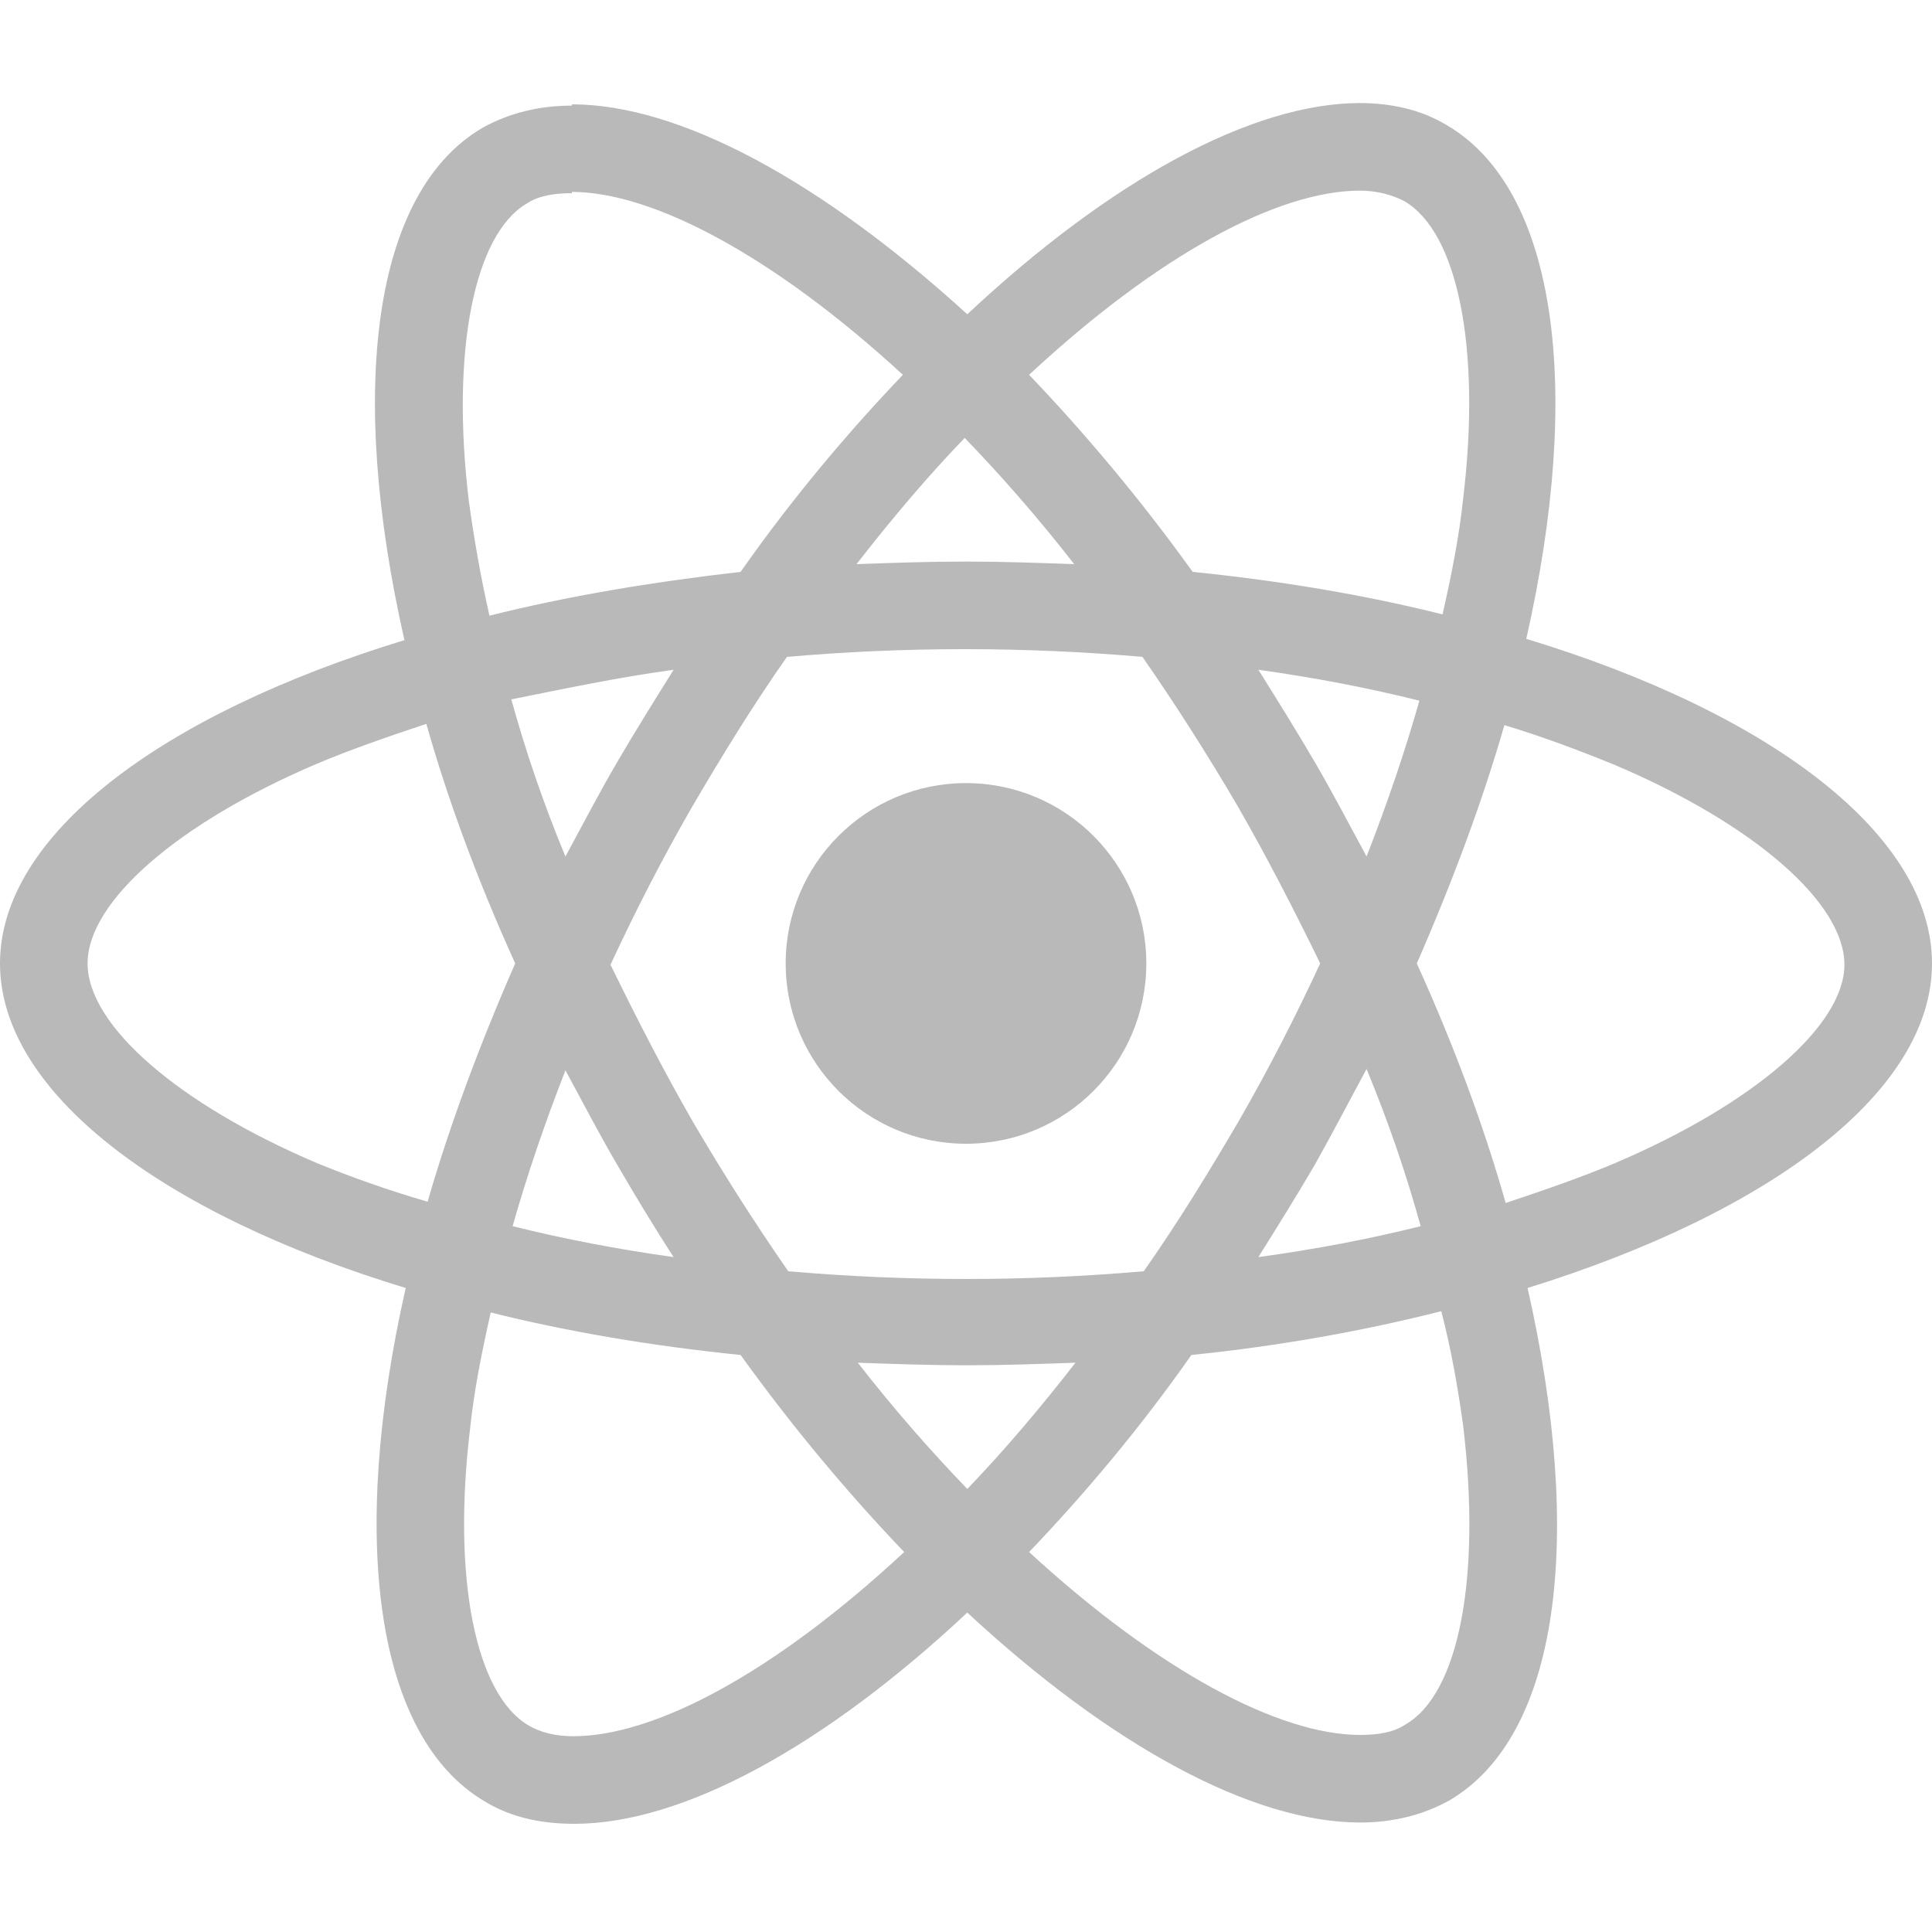
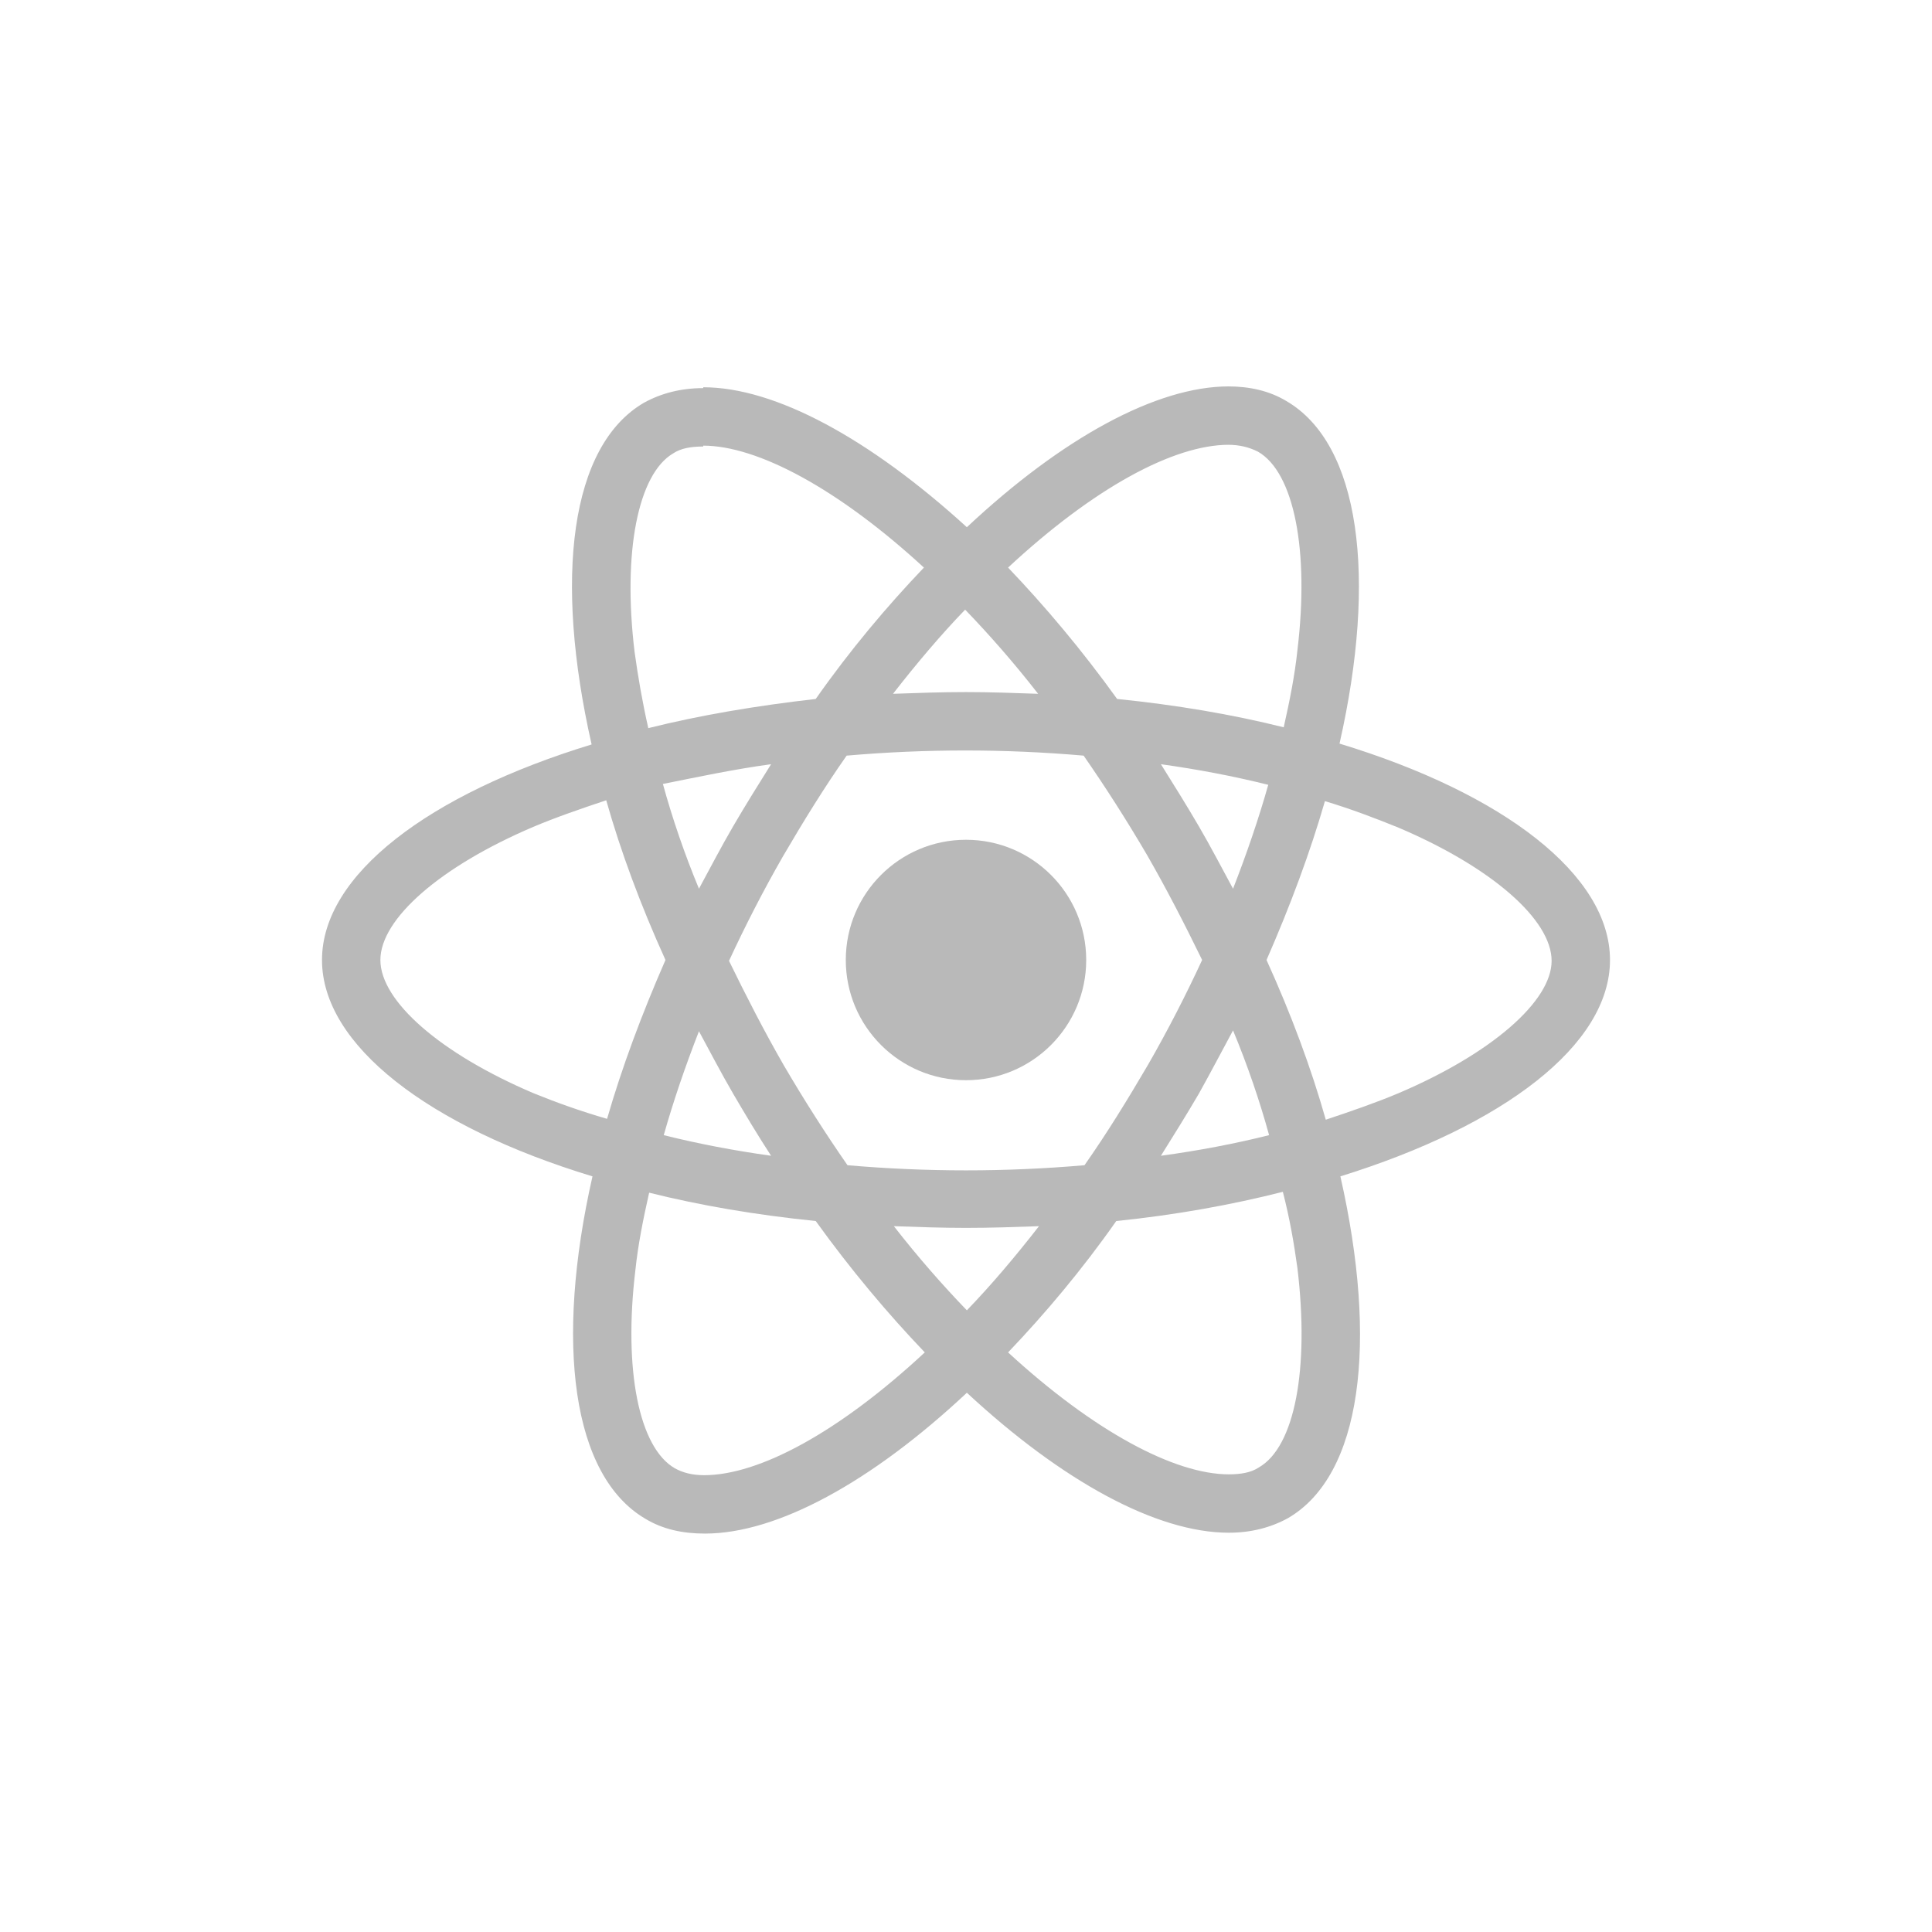
<svg xmlns="http://www.w3.org/2000/svg" width="150" height="150" viewBox="0 0 150 150" fill="none">
-   <path d="M150 74.8C150 64.9 137.6 55.4 118.5 49.6C122.9 30.2 120.9 14.7 112.3 9.7C110.3 8.5 108 8 105.5 8V14.8C106.9 14.8 108 15.1 109 15.6C113.2 18 115 27.1 113.6 38.7C113.3 41.6 112.7 44.6 112 47.7C106 46.2 99.5 45.1 92.6 44.4C88.5 38.7 84.2 33.6 79.9 29.1C89.9 19.8 99.2 14.8 105.6 14.8V8C97.2 8 86.2 14 75.1 24.4C63.8 14.1 52.8 8.1 44.4 8.1V14.9C50.7 14.9 60.1 19.9 70.1 29.1C65.8 33.6 61.5 38.7 57.5 44.4C50.5 45.2 44 46.3 38 47.8C37.3 44.7 36.8 41.8 36.4 38.9C35 27.3 36.8 18.2 40.9 15.8C41.8 15.2 43 15 44.4 15V8.2C41.8 8.2 39.5 8.8 37.5 9.9C28.9 14.9 27 30.3 31.4 49.7C12.4 55.5 0 64.9 0 74.8C0 84.7 12.4 94.2 31.5 100C27.1 119.4 29.1 134.9 37.7 139.9C39.7 141.1 42 141.6 44.6 141.6C53 141.6 64 135.6 75.1 125.2C86.2 135.5 97.2 141.5 105.6 141.5C108.2 141.5 110.5 140.9 112.5 139.8C121.1 134.8 123 119.4 118.6 100C137.6 94.1 150 84.7 150 74.8ZM110.2 54.4C109.1 58.3 107.7 62.4 106.1 66.5C104.8 64.1 103.5 61.6 102.1 59.2C100.7 56.8 99.2 54.4 97.7 52C102 52.6 106.2 53.4 110.2 54.4ZM96.2 87C93.8 91.1 91.4 95 88.8 98.7C84.2 99.1 79.6 99.3 75 99.3C70.4 99.3 65.8 99.1 61.2 98.7C58.7 95.1 56.2 91.2 53.8 87.1C51.5 83.1 49.4 79 47.4 74.9C49.3 70.8 51.4 66.7 53.7 62.7C56.1 58.6 58.5 54.7 61.1 51C65.7 50.6 70.3 50.4 74.9 50.4C79.5 50.4 84.1 50.6 88.7 51C91.2 54.6 93.7 58.5 96.1 62.6C98.4 66.6 100.5 70.7 102.5 74.8C100.6 78.9 98.5 83 96.2 87ZM106.1 83C107.8 87.1 109.2 91.2 110.3 95.2C106.3 96.2 102.1 97 97.7 97.6C99.2 95.2 100.7 92.8 102.1 90.4C103.5 87.9 104.8 85.4 106.1 83ZM75.1 115.6C72.3 112.7 69.4 109.4 66.6 105.8C69.4 105.9 72.2 106 75 106C77.9 106 80.7 105.9 83.5 105.8C80.7 109.4 77.9 112.7 75.1 115.6ZM52.3 97.6C48 97 43.8 96.2 39.8 95.2C40.9 91.3 42.3 87.2 43.9 83.1C45.2 85.5 46.5 88 47.9 90.4C49.3 92.8 50.8 95.3 52.3 97.6ZM74.9 34C77.7 36.9 80.6 40.2 83.4 43.8C80.6 43.7 77.8 43.6 75 43.6C72.1 43.6 69.3 43.7 66.5 43.8C69.3 40.2 72.1 36.9 74.9 34ZM52.3 52C50.8 54.4 49.3 56.8 47.9 59.2C46.5 61.6 45.2 64.1 43.9 66.5C42.2 62.4 40.8 58.3 39.7 54.3C43.7 53.5 47.9 52.6 52.3 52ZM24.6 90.3C13.8 85.7 6.8 79.6 6.8 74.8C6.8 70 13.8 63.9 24.6 59.3C27.2 58.2 30.1 57.2 33.1 56.2C34.8 62.2 37.1 68.4 40 74.8C37.2 81.2 34.9 87.4 33.2 93.3C30.1 92.4 27.3 91.4 24.6 90.3ZM41.1 134C36.9 131.6 35.1 122.5 36.5 110.9C36.8 108 37.4 105 38.1 101.9C44.1 103.4 50.6 104.5 57.5 105.2C61.6 110.9 65.9 116 70.2 120.5C60.2 129.8 50.9 134.8 44.5 134.8C43.1 134.8 42 134.5 41.1 134ZM113.6 110.7C115 122.4 113.3 131.5 109.1 133.9C108.2 134.5 107 134.7 105.6 134.7C99.3 134.7 89.9 129.7 79.9 120.5C84.2 116 88.5 110.9 92.5 105.2C99.4 104.5 106 103.3 111.9 101.8C112.7 104.9 113.2 107.8 113.6 110.7ZM125.4 90.3C122.8 91.4 119.9 92.4 116.9 93.4C115.2 87.4 112.9 81.2 110 74.8C112.8 68.4 115.1 62.2 116.8 56.3C119.8 57.2 122.7 58.3 125.4 59.4C136.2 64 143.2 70.1 143.2 74.9C143.2 79.6 136.2 85.7 125.4 90.3Z" fill="#B9B9B9" />
-   <path d="M75 88.8C82.732 88.8 89 82.532 89 74.8C89 67.068 82.732 60.8 75 60.8C67.268 60.8 61 67.068 61 74.8C61 82.532 67.268 88.8 75 88.8Z" fill="#B9B9B9" />
+   <path d="M125 74.533C125 67.933 116.733 61.6 104 57.733C106.933 44.8 105.6 34.467 99.867 31.133C98.533 30.333 97 30 95.333 30V34.533C96.267 34.533 97 34.733 97.667 35.067C100.467 36.667 101.667 42.733 100.733 50.467C100.533 52.4 100.133 54.4 99.667 56.467C95.667 55.467 91.333 54.733 86.733 54.267C84 50.467 81.133 47.067 78.267 44.067C84.933 37.867 91.133 34.533 95.4 34.533V30C89.8 30 82.467 34 75.067 40.933C67.533 34.067 60.2 30.067 54.6 30.067V34.6C58.8 34.6 65.067 37.933 71.733 44.067C68.867 47.067 66 50.467 63.333 54.267C58.667 54.8 54.333 55.533 50.333 56.533C49.867 54.467 49.533 52.533 49.267 50.6C48.333 42.867 49.533 36.8 52.267 35.2C52.867 34.8 53.667 34.667 54.6 34.667V30.133C52.867 30.133 51.333 30.533 50 31.267C44.267 34.6 43 44.867 45.933 57.8C33.267 61.667 25 67.933 25 74.533C25 81.133 33.267 87.467 46 91.333C43.067 104.267 44.4 114.6 50.133 117.933C51.467 118.733 53 119.067 54.733 119.067C60.333 119.067 67.667 115.067 75.067 108.133C82.467 115 89.8 119 95.4 119C97.133 119 98.667 118.6 100 117.867C105.733 114.533 107 104.267 104.067 91.333C116.733 87.4 125 81.133 125 74.533ZM98.467 60.933C97.733 63.533 96.8 66.267 95.733 69C94.867 67.4 94 65.733 93.067 64.133C92.133 62.533 91.133 60.933 90.133 59.333C93 59.733 95.8 60.267 98.467 60.933ZM89.133 82.667C87.533 85.4 85.933 88 84.2 90.467C81.133 90.733 78.067 90.867 75 90.867C71.933 90.867 68.867 90.733 65.8 90.467C64.133 88.067 62.467 85.467 60.867 82.733C59.333 80.067 57.933 77.333 56.6 74.6C57.867 71.867 59.267 69.133 60.8 66.467C62.4 63.733 64 61.133 65.733 58.667C68.8 58.4 71.867 58.267 74.933 58.267C78 58.267 81.067 58.4 84.133 58.667C85.8 61.067 87.467 63.667 89.067 66.4C90.6 69.067 92 71.8 93.333 74.533C92.067 77.267 90.667 80 89.133 82.667ZM95.733 80C96.867 82.733 97.8 85.467 98.533 88.133C95.867 88.8 93.067 89.333 90.133 89.733C91.133 88.133 92.133 86.533 93.067 84.933C94 83.267 94.867 81.6 95.733 80ZM75.067 101.733C73.2 99.8 71.267 97.6 69.4 95.2C71.267 95.267 73.133 95.333 75 95.333C76.933 95.333 78.8 95.267 80.667 95.2C78.8 97.6 76.933 99.8 75.067 101.733ZM59.867 89.733C57 89.333 54.2 88.8 51.533 88.133C52.267 85.533 53.2 82.8 54.267 80.067C55.133 81.667 56 83.333 56.933 84.933C57.867 86.533 58.867 88.2 59.867 89.733ZM74.933 47.333C76.8 49.267 78.733 51.467 80.6 53.867C78.733 53.8 76.867 53.733 75 53.733C73.067 53.733 71.2 53.8 69.333 53.867C71.2 51.467 73.067 49.267 74.933 47.333ZM59.867 59.333C58.867 60.933 57.867 62.533 56.933 64.133C56 65.733 55.133 67.4 54.267 69C53.133 66.267 52.2 63.533 51.467 60.867C54.133 60.333 56.933 59.733 59.867 59.333ZM41.4 84.867C34.2 81.8 29.533 77.733 29.533 74.533C29.533 71.333 34.2 67.267 41.4 64.2C43.133 63.467 45.067 62.8 47.067 62.133C48.2 66.133 49.733 70.267 51.667 74.533C49.8 78.8 48.267 82.933 47.133 86.867C45.067 86.267 43.2 85.6 41.4 84.867ZM52.4 114C49.6 112.4 48.4 106.333 49.333 98.6C49.533 96.667 49.933 94.667 50.4 92.6C54.4 93.6 58.733 94.333 63.333 94.8C66.067 98.6 68.933 102 71.8 105C65.133 111.2 58.933 114.533 54.667 114.533C53.733 114.533 53 114.333 52.4 114ZM100.733 98.467C101.667 106.267 100.533 112.333 97.733 113.933C97.133 114.333 96.333 114.467 95.4 114.467C91.2 114.467 84.933 111.133 78.267 105C81.133 102 84 98.6 86.667 94.8C91.267 94.333 95.667 93.533 99.6 92.533C100.133 94.6 100.467 96.533 100.733 98.467ZM108.6 84.867C106.867 85.6 104.933 86.267 102.933 86.933C101.8 82.933 100.267 78.8 98.333 74.533C100.2 70.267 101.733 66.133 102.867 62.2C104.867 62.8 106.8 63.533 108.6 64.267C115.8 67.333 120.467 71.4 120.467 74.6C120.467 77.733 115.8 81.8 108.6 84.867Z" fill="#B9B9B9" />
+   <path d="M75 83.867C80.155 83.867 84.333 79.688 84.333 74.533C84.333 69.379 80.155 65.2 75 65.2C69.845 65.2 65.667 69.379 65.667 74.533C65.667 79.688 69.845 83.867 75 83.867Z" fill="#B9B9B9" />
</svg>
